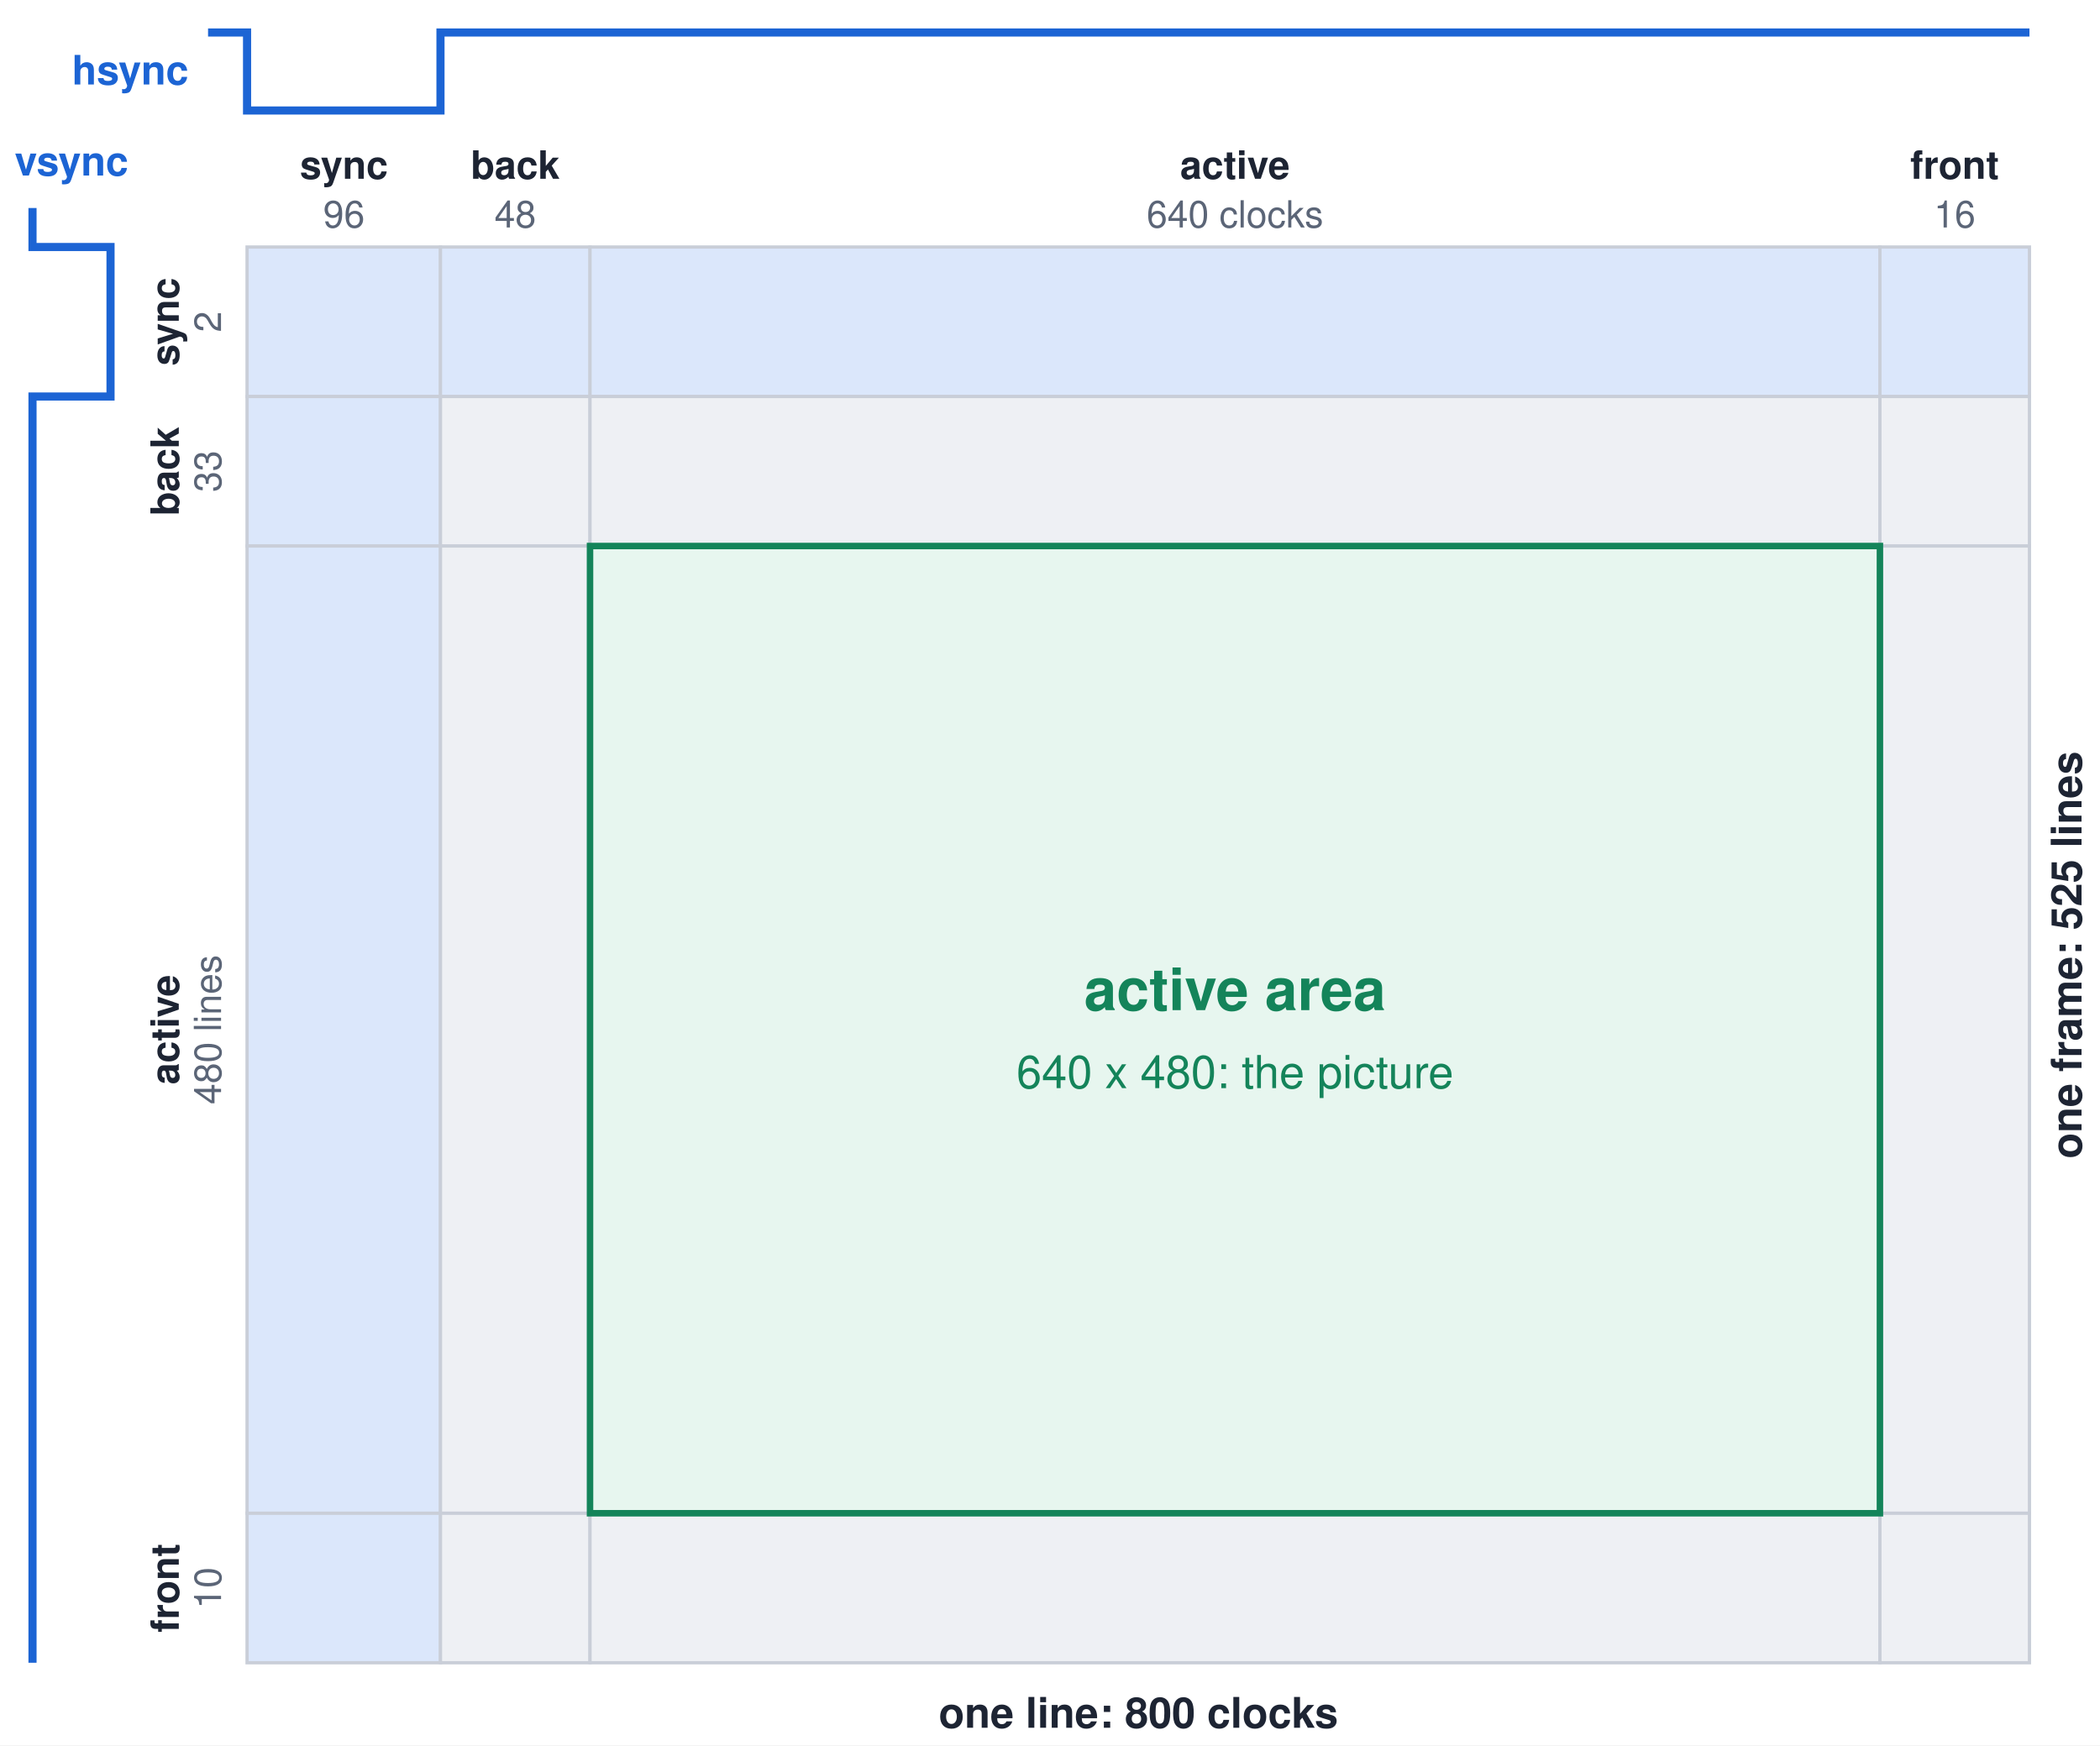
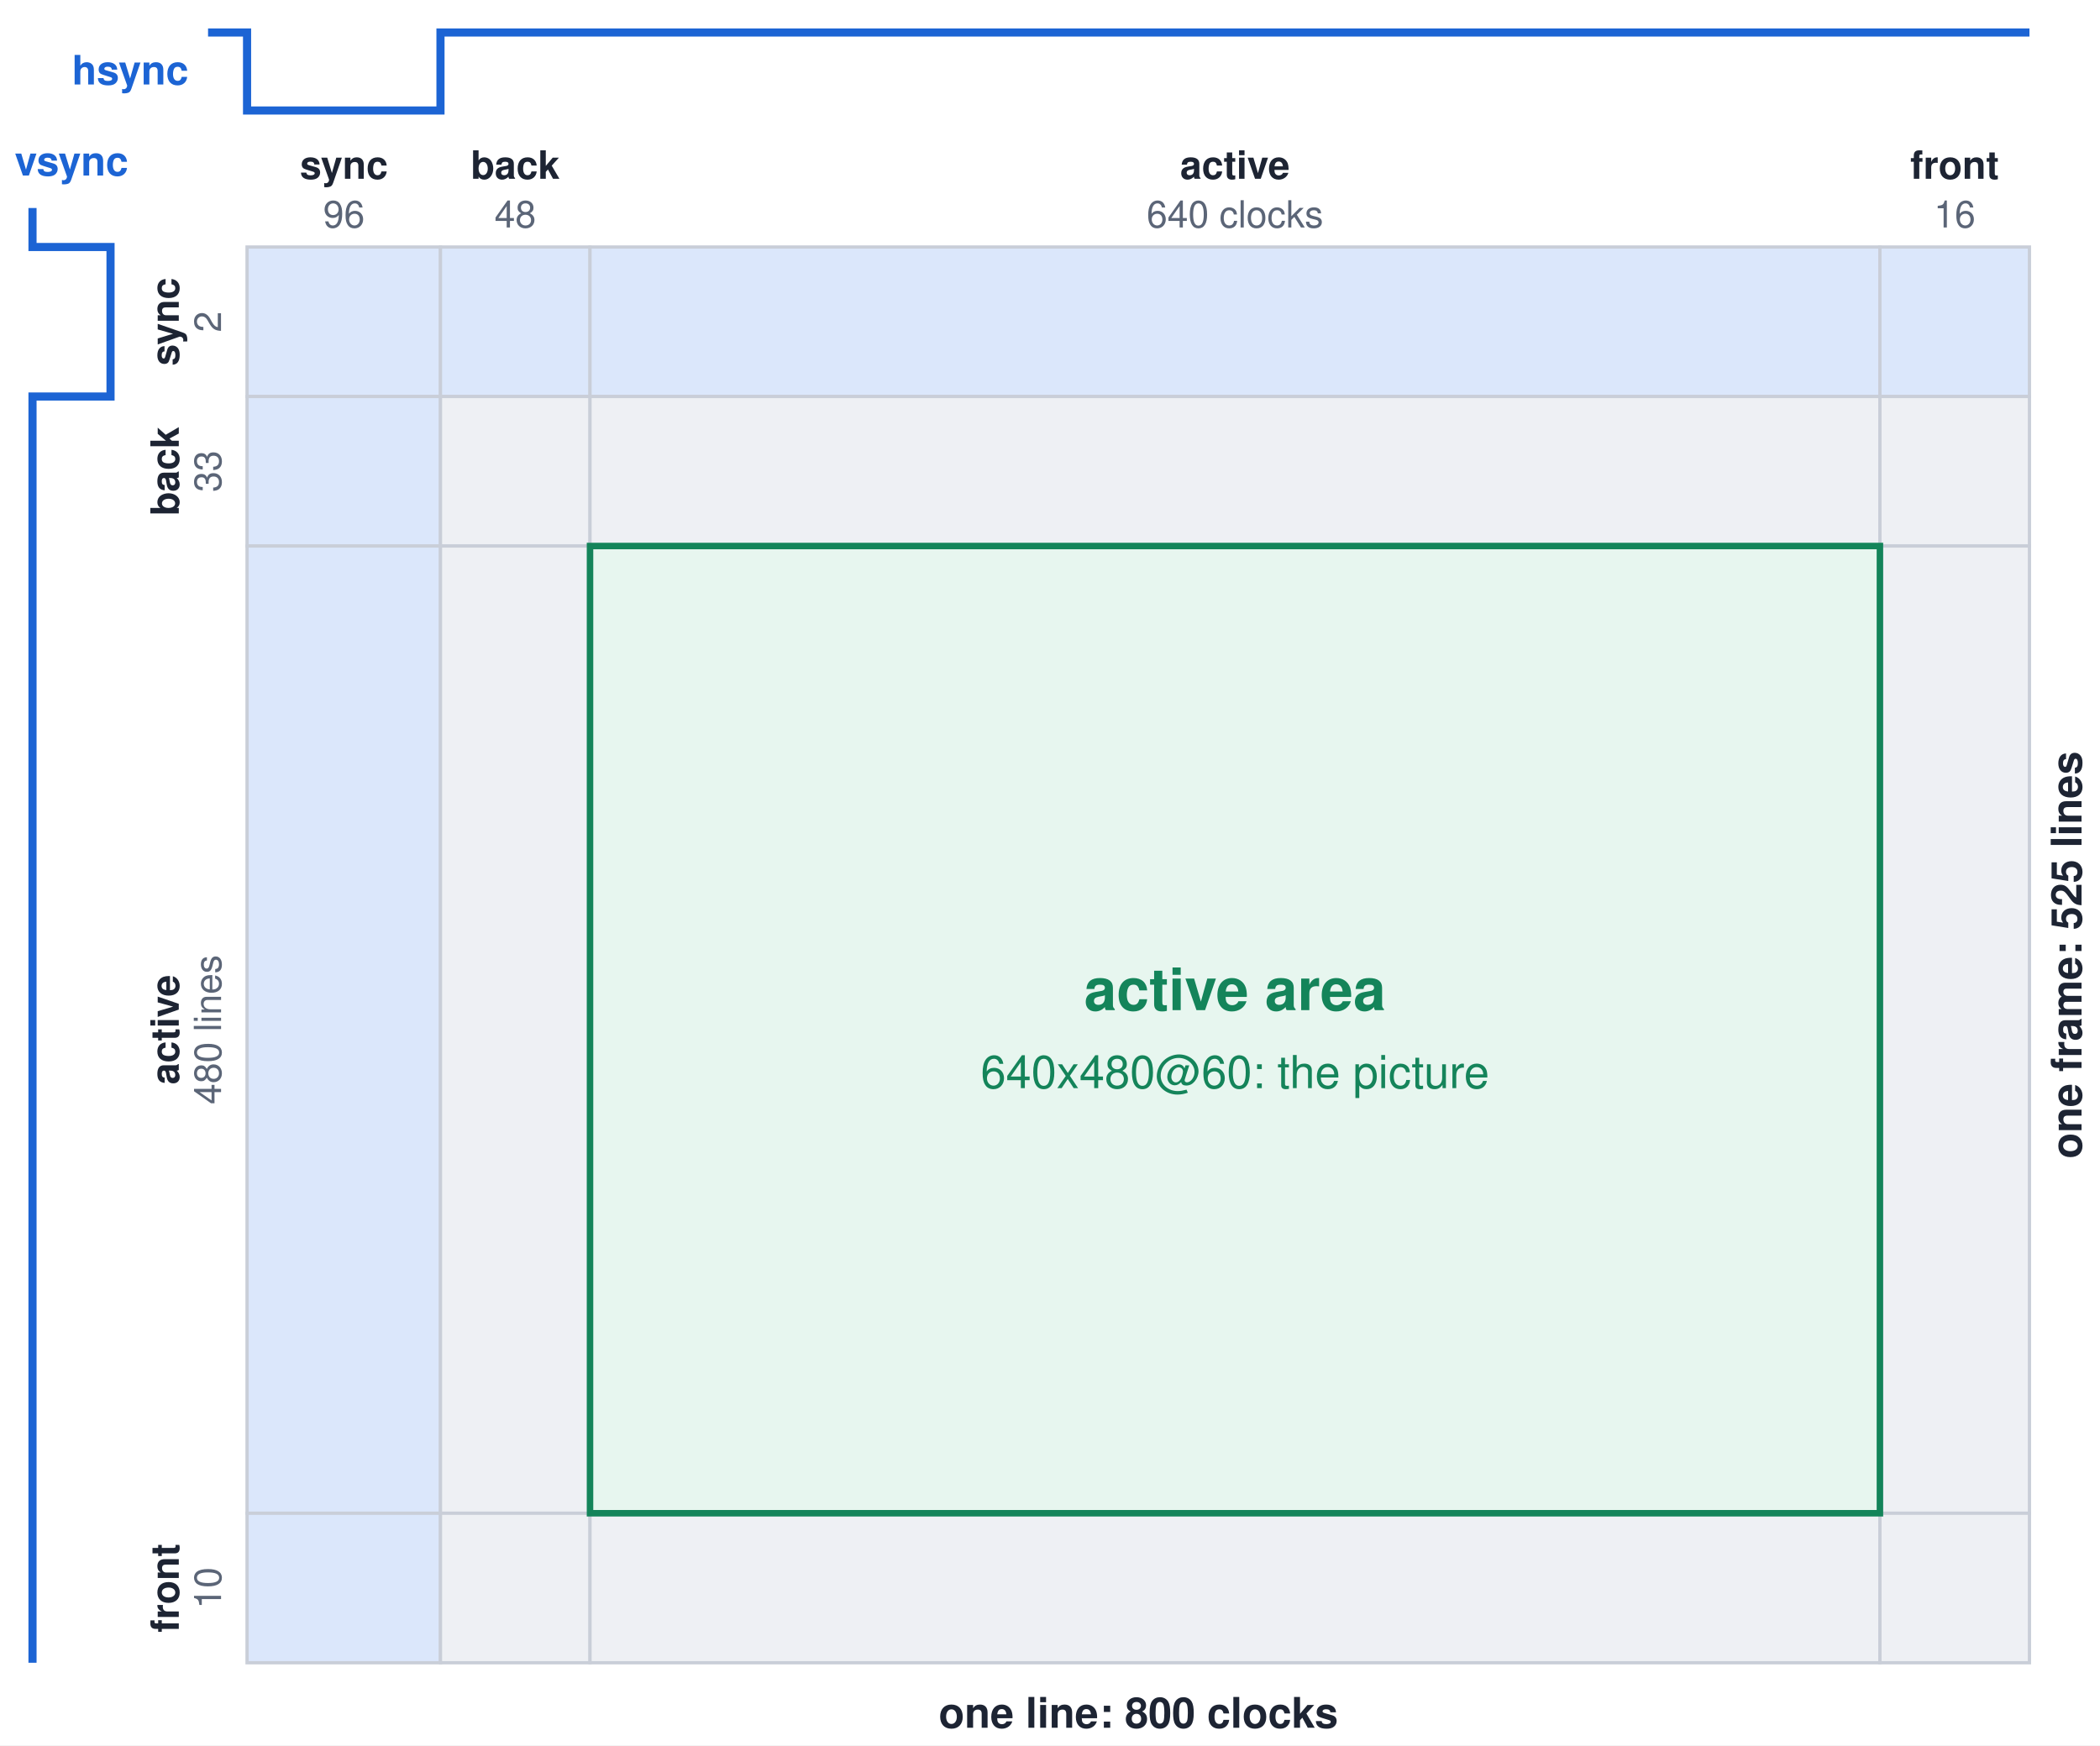
<svg xmlns="http://www.w3.org/2000/svg" width="646" height="537" viewBox="0 0 646 537" role="img" aria-labelledby="t">
  <rect x="0" y="0" width="646" height="537" fill="#ffffff" />
  <rect x="76.0" y="76.0" width="59.5" height="46.0" fill="#dbe7fb" stroke="#c9ced8" stroke-width="1" />
  <rect x="76.0" y="122.0" width="59.5" height="46.0" fill="#dbe7fb" stroke="#c9ced8" stroke-width="1" />
  <rect x="76.0" y="168.0" width="59.5" height="297.6" fill="#dbe7fb" stroke="#c9ced8" stroke-width="1" />
  <rect x="76.0" y="465.6" width="59.5" height="46.0" fill="#dbe7fb" stroke="#c9ced8" stroke-width="1" />
  <rect x="135.5" y="76.0" width="46.0" height="46.0" fill="#dbe7fb" stroke="#c9ced8" stroke-width="1" />
  <rect x="135.5" y="122.0" width="46.0" height="46.0" fill="#eef0f4" stroke="#c9ced8" stroke-width="1" />
  <rect x="135.5" y="168.0" width="46.0" height="297.6" fill="#eef0f4" stroke="#c9ced8" stroke-width="1" />
  <rect x="135.5" y="465.6" width="46.0" height="46.0" fill="#eef0f4" stroke="#c9ced8" stroke-width="1" />
  <rect x="181.5" y="76.0" width="396.8" height="46.0" fill="#dbe7fb" stroke="#c9ced8" stroke-width="1" />
  <rect x="181.5" y="122.0" width="396.8" height="46.0" fill="#eef0f4" stroke="#c9ced8" stroke-width="1" />
  <rect x="181.5" y="168.0" width="396.8" height="297.6" fill="#e7f6ef" stroke="#c9ced8" stroke-width="1" />
  <rect x="181.5" y="465.6" width="396.8" height="46.0" fill="#eef0f4" stroke="#c9ced8" stroke-width="1" />
  <rect x="578.3" y="76.0" width="46.0" height="46.0" fill="#dbe7fb" stroke="#c9ced8" stroke-width="1" />
  <rect x="578.3" y="122.0" width="46.0" height="46.0" fill="#eef0f4" stroke="#c9ced8" stroke-width="1" />
  <rect x="578.3" y="168.0" width="46.0" height="297.6" fill="#eef0f4" stroke="#c9ced8" stroke-width="1" />
  <rect x="578.3" y="465.6" width="46.0" height="46.0" fill="#eef0f4" stroke="#c9ced8" stroke-width="1" />
  <rect x="181.5" y="168.0" width="396.8" height="297.6" fill="#e7f6ef" stroke="#14845a" stroke-width="2" />
  <text x="379.9" y="310.8" font-family="-apple-system, BlinkMacSystemFont, 'Segoe UI', Helvetica, Arial, sans-serif" font-size="18" font-weight="700" fill="#14845a" text-anchor="middle">active area</text>
-   <text x="379.9" y="334.8" font-family="-apple-system, BlinkMacSystemFont, 'Segoe UI', Helvetica, Arial, sans-serif" font-size="14" font-weight="400" fill="#14845a" text-anchor="middle">640 x 480: the picture</text>
+   <text x="379.9" y="334.8" font-family="-apple-system, BlinkMacSystemFont, 'Segoe UI', Helvetica, Arial, sans-serif" font-size="14" font-weight="400" fill="#14845a" text-anchor="middle">640x480@60: the picture</text>
  <text x="105.8" y="55.0" font-family="-apple-system, BlinkMacSystemFont, 'Segoe UI', Helvetica, Arial, sans-serif" font-size="12" font-weight="600" fill="#1d2433" text-anchor="middle">sync</text>
  <text x="105.8" y="70.0" font-family="-apple-system, BlinkMacSystemFont, 'Segoe UI', Helvetica, Arial, sans-serif" font-size="11.5" font-weight="400" fill="#5b6577" text-anchor="middle">96</text>
  <text x="158.5" y="55.0" font-family="-apple-system, BlinkMacSystemFont, 'Segoe UI', Helvetica, Arial, sans-serif" font-size="12" font-weight="600" fill="#1d2433" text-anchor="middle">back</text>
  <text x="158.5" y="70.0" font-family="-apple-system, BlinkMacSystemFont, 'Segoe UI', Helvetica, Arial, sans-serif" font-size="11.5" font-weight="400" fill="#5b6577" text-anchor="middle">48</text>
  <text x="379.9" y="55.0" font-family="-apple-system, BlinkMacSystemFont, 'Segoe UI', Helvetica, Arial, sans-serif" font-size="12" font-weight="600" fill="#1d2433" text-anchor="middle">active</text>
  <text x="379.9" y="70.0" font-family="-apple-system, BlinkMacSystemFont, 'Segoe UI', Helvetica, Arial, sans-serif" font-size="11.5" font-weight="400" fill="#5b6577" text-anchor="middle">640 clocks</text>
  <text x="601.3" y="55.0" font-family="-apple-system, BlinkMacSystemFont, 'Segoe UI', Helvetica, Arial, sans-serif" font-size="12" font-weight="600" fill="#1d2433" text-anchor="middle">front</text>
  <text x="601.3" y="70.0" font-family="-apple-system, BlinkMacSystemFont, 'Segoe UI', Helvetica, Arial, sans-serif" font-size="11.5" font-weight="400" fill="#5b6577" text-anchor="middle">16</text>
  <text x="55.0" y="99.0" font-family="-apple-system, BlinkMacSystemFont, 'Segoe UI', Helvetica, Arial, sans-serif" font-size="12" font-weight="600" fill="#1d2433" text-anchor="middle" transform="rotate(-90 55 99.0)">sync</text>
  <text x="68.0" y="99.0" font-family="-apple-system, BlinkMacSystemFont, 'Segoe UI', Helvetica, Arial, sans-serif" font-size="11.5" font-weight="400" fill="#5b6577" text-anchor="middle" transform="rotate(-90 68 99.0)">2</text>
  <text x="55.0" y="145.0" font-family="-apple-system, BlinkMacSystemFont, 'Segoe UI', Helvetica, Arial, sans-serif" font-size="12" font-weight="600" fill="#1d2433" text-anchor="middle" transform="rotate(-90 55 145.0)">back</text>
  <text x="68.0" y="145.0" font-family="-apple-system, BlinkMacSystemFont, 'Segoe UI', Helvetica, Arial, sans-serif" font-size="11.5" font-weight="400" fill="#5b6577" text-anchor="middle" transform="rotate(-90 68 145.0)">33</text>
  <text x="55.0" y="316.8" font-family="-apple-system, BlinkMacSystemFont, 'Segoe UI', Helvetica, Arial, sans-serif" font-size="12" font-weight="600" fill="#1d2433" text-anchor="middle" transform="rotate(-90 55 316.8)">active</text>
  <text x="68.0" y="316.8" font-family="-apple-system, BlinkMacSystemFont, 'Segoe UI', Helvetica, Arial, sans-serif" font-size="11.5" font-weight="400" fill="#5b6577" text-anchor="middle" transform="rotate(-90 68 316.8)">480 lines</text>
  <text x="55.0" y="488.6" font-family="-apple-system, BlinkMacSystemFont, 'Segoe UI', Helvetica, Arial, sans-serif" font-size="12" font-weight="600" fill="#1d2433" text-anchor="middle" transform="rotate(-90 55 488.6)">front</text>
  <text x="68.0" y="488.6" font-family="-apple-system, BlinkMacSystemFont, 'Segoe UI', Helvetica, Arial, sans-serif" font-size="11.5" font-weight="400" fill="#5b6577" text-anchor="middle" transform="rotate(-90 68 488.6)">10</text>
  <path d="M64.0 10 L76.0 10 L76.0 34 L135.5 34 L135.5 10 L624.3 10" fill="none" stroke="#1c64d4" stroke-width="2.5" />
  <text x="58.0" y="26.0" font-family="-apple-system, BlinkMacSystemFont, 'Segoe UI', Helvetica, Arial, sans-serif" font-size="12.5" font-weight="700" fill="#1c64d4" text-anchor="end">hsync</text>
  <path d="M10 64.0 L10 76.0 L34 76.0 L34 122.0 L10 122.0 L10 511.6" fill="none" stroke="#1c64d4" stroke-width="2.5" />
  <text x="22.0" y="54.0" font-family="-apple-system, BlinkMacSystemFont, 'Segoe UI', Helvetica, Arial, sans-serif" font-size="12.5" font-weight="700" fill="#1c64d4" text-anchor="middle">vsync</text>
  <text x="350.2" y="531.6" font-family="-apple-system, BlinkMacSystemFont, 'Segoe UI', Helvetica, Arial, sans-serif" font-size="13" font-weight="600" fill="#1d2433" text-anchor="middle">one line: 800 clocks</text>
  <text x="640.3" y="293.8" font-family="-apple-system, BlinkMacSystemFont, 'Segoe UI', Helvetica, Arial, sans-serif" font-size="13" font-weight="600" fill="#1d2433" text-anchor="middle" transform="rotate(-90 640.32 293.8)">one frame: 525 lines</text>
</svg>
